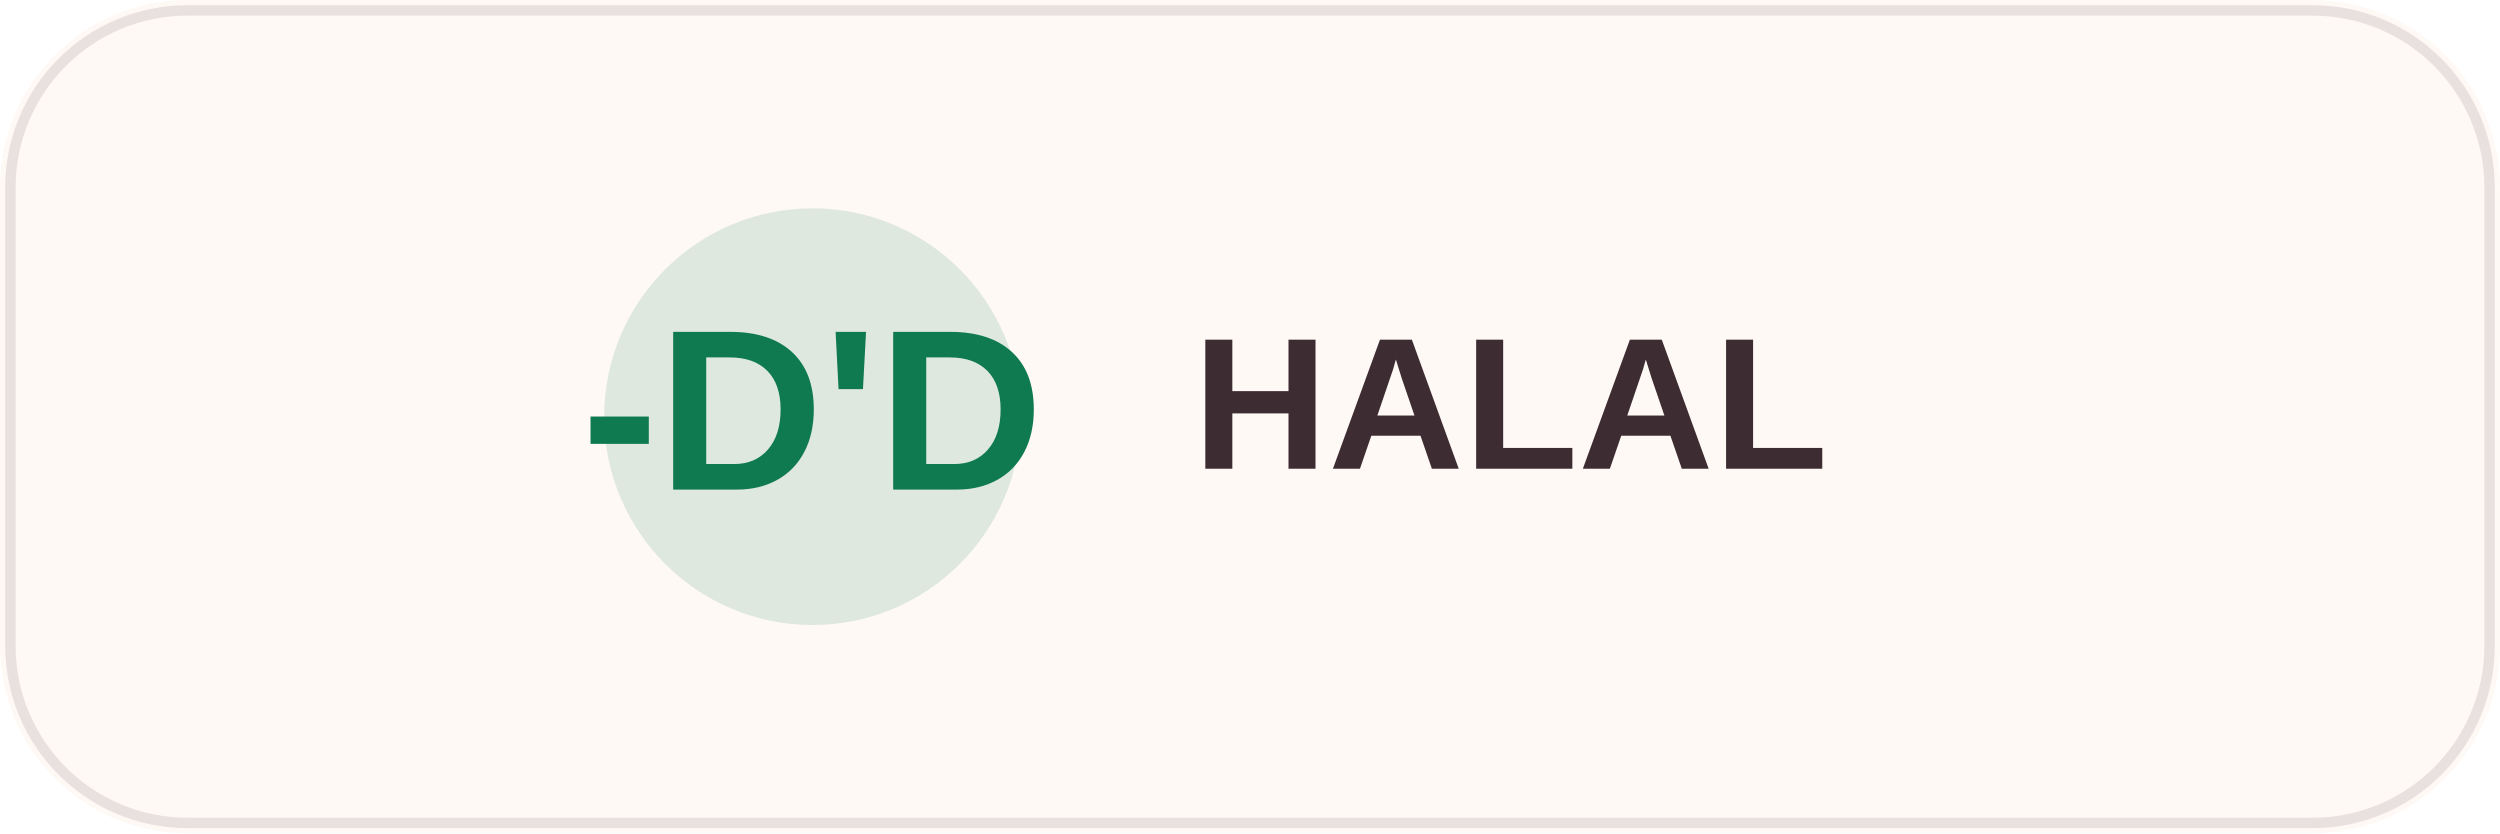
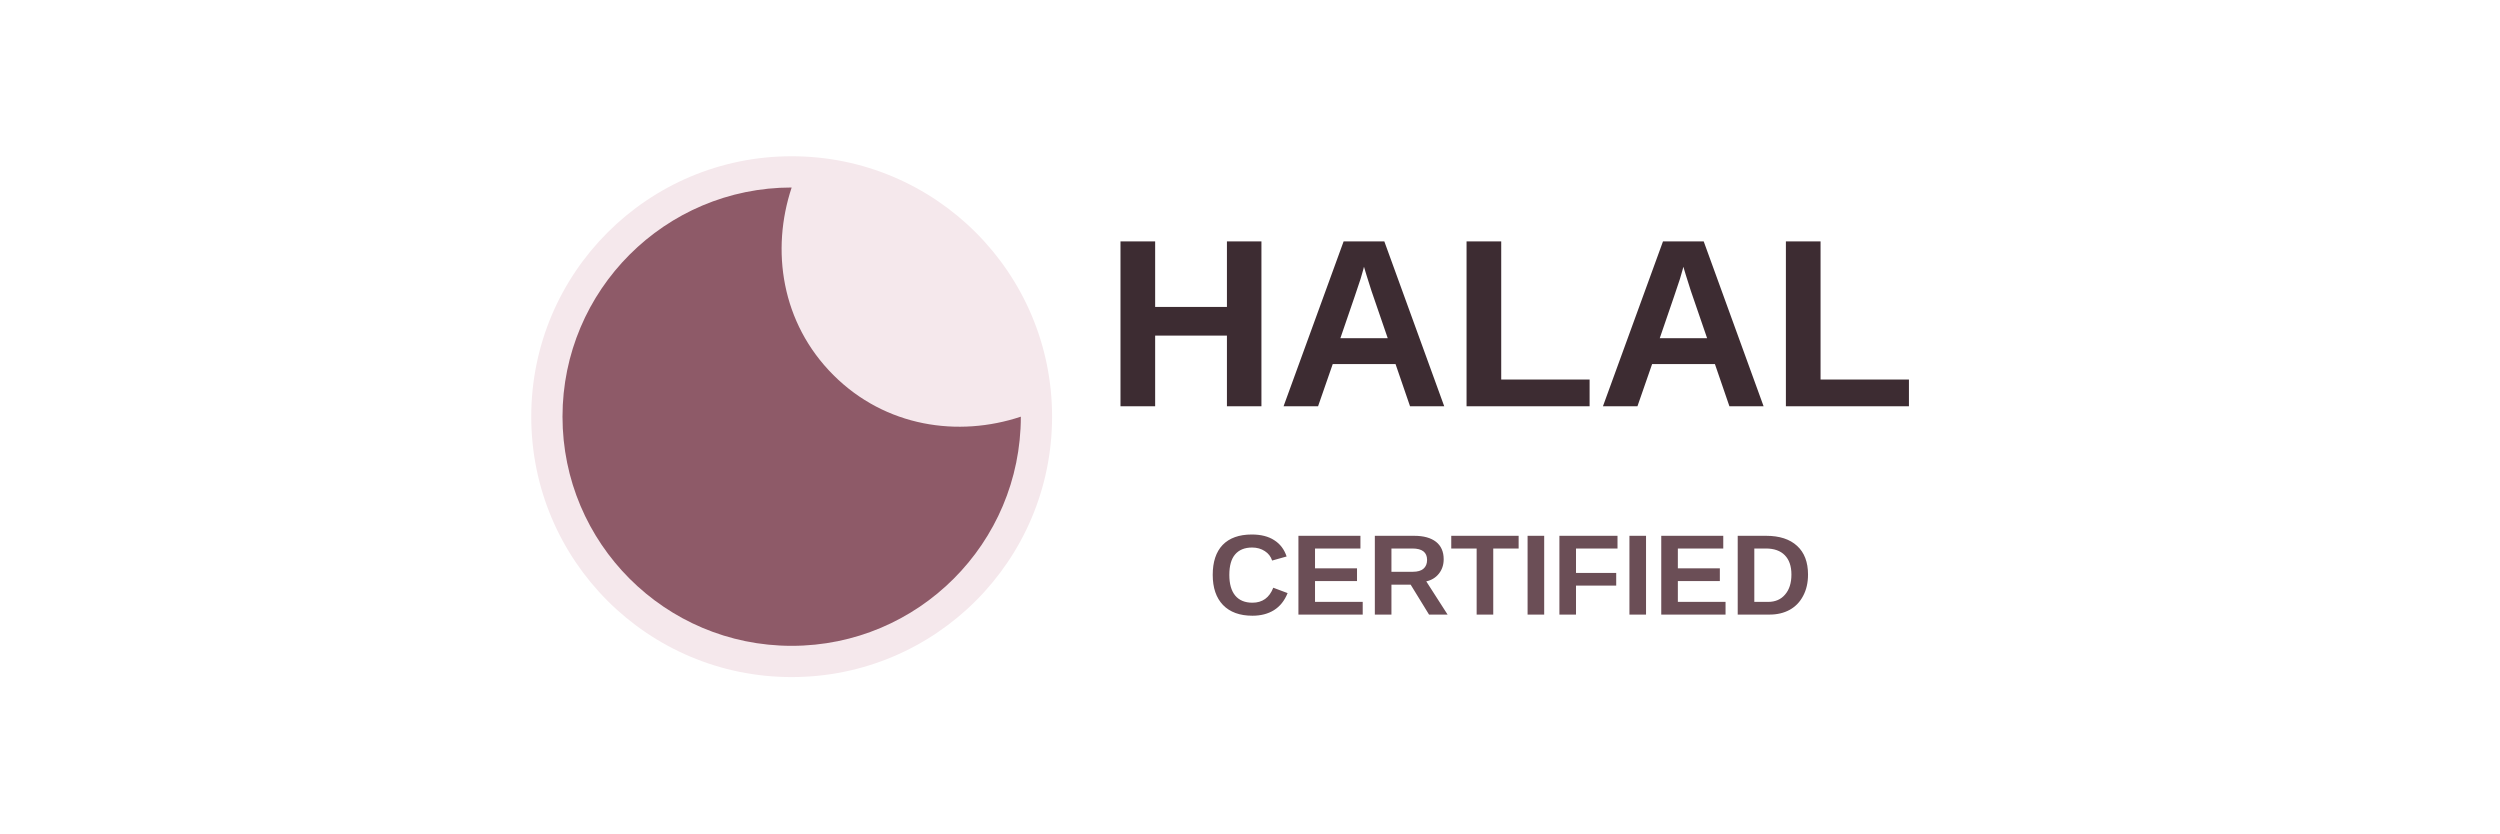
<svg xmlns="http://www.w3.org/2000/svg" width="240" height="80" viewBox="0 0 240 80" fill="none" role="img" aria-labelledby="title">
-   <rect width="240" height="80" rx="18" fill="#FFF9F6" />
-   <rect x="1" y="1" width="238" height="78" rx="17" stroke="#3D2C32" stroke-opacity=".12" />
-   <circle cx="78" cy="40" r="20" fill="#0F7A4F" fill-opacity=".14" />
-   <text x="78" y="47" text-anchor="middle" fill="#0F7A4F" font-family="Arial, sans-serif" font-size="22" font-weight="700">-D'D</text>
-   <text x="145" y="45" text-anchor="middle" fill="#3D2C32" font-family="Arial, sans-serif" font-size="18" font-weight="700">HALAL</text>
+   <circle cx="76" cy="40" r="25" fill="#F5E8EC" />
+   <path d="M76 18a22 22 0 1022 22c-6 2-13 1-18-4-5-5-6-12-4-18z" fill="#8E5A68" />
+   <text x="145" y="39" text-anchor="middle" fill="#3D2C32" font-family="Arial, sans-serif" font-size="23" font-weight="700">HALAL</text>
+   <text x="145" y="59" text-anchor="middle" fill="#6B4E56" font-family="Arial, sans-serif" font-size="11" font-weight="600">CERTIFIED</text>
</svg>
